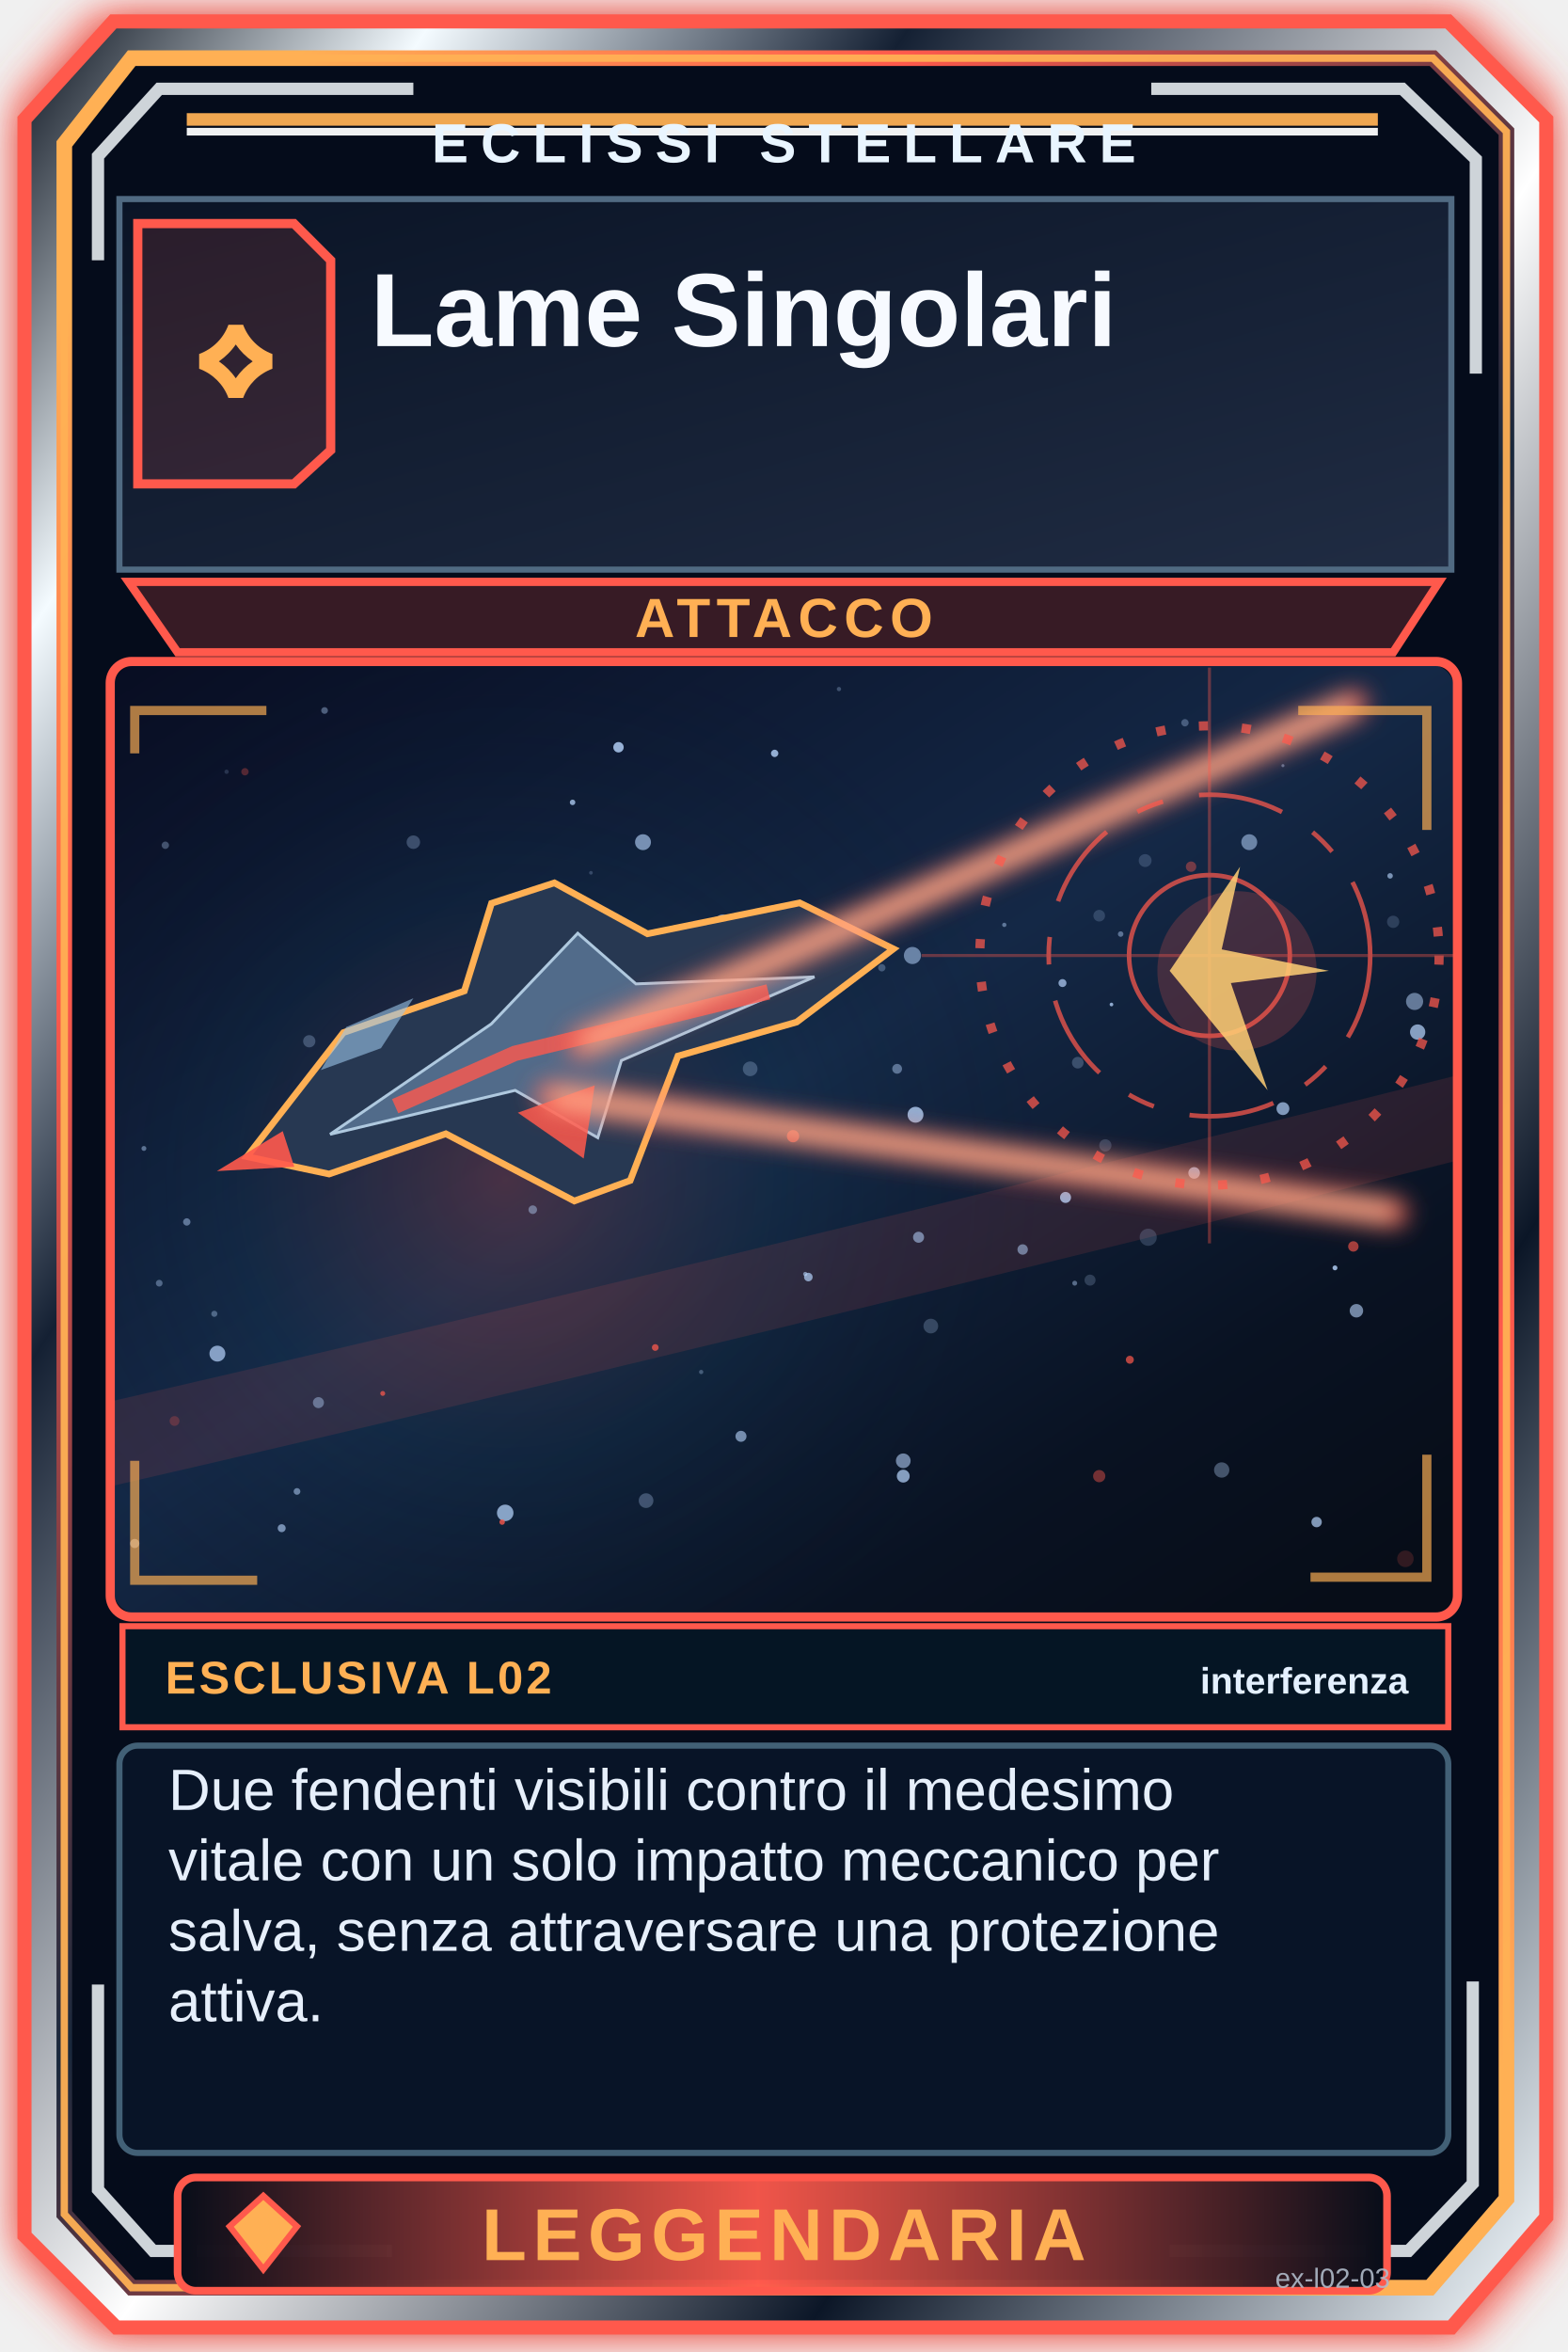
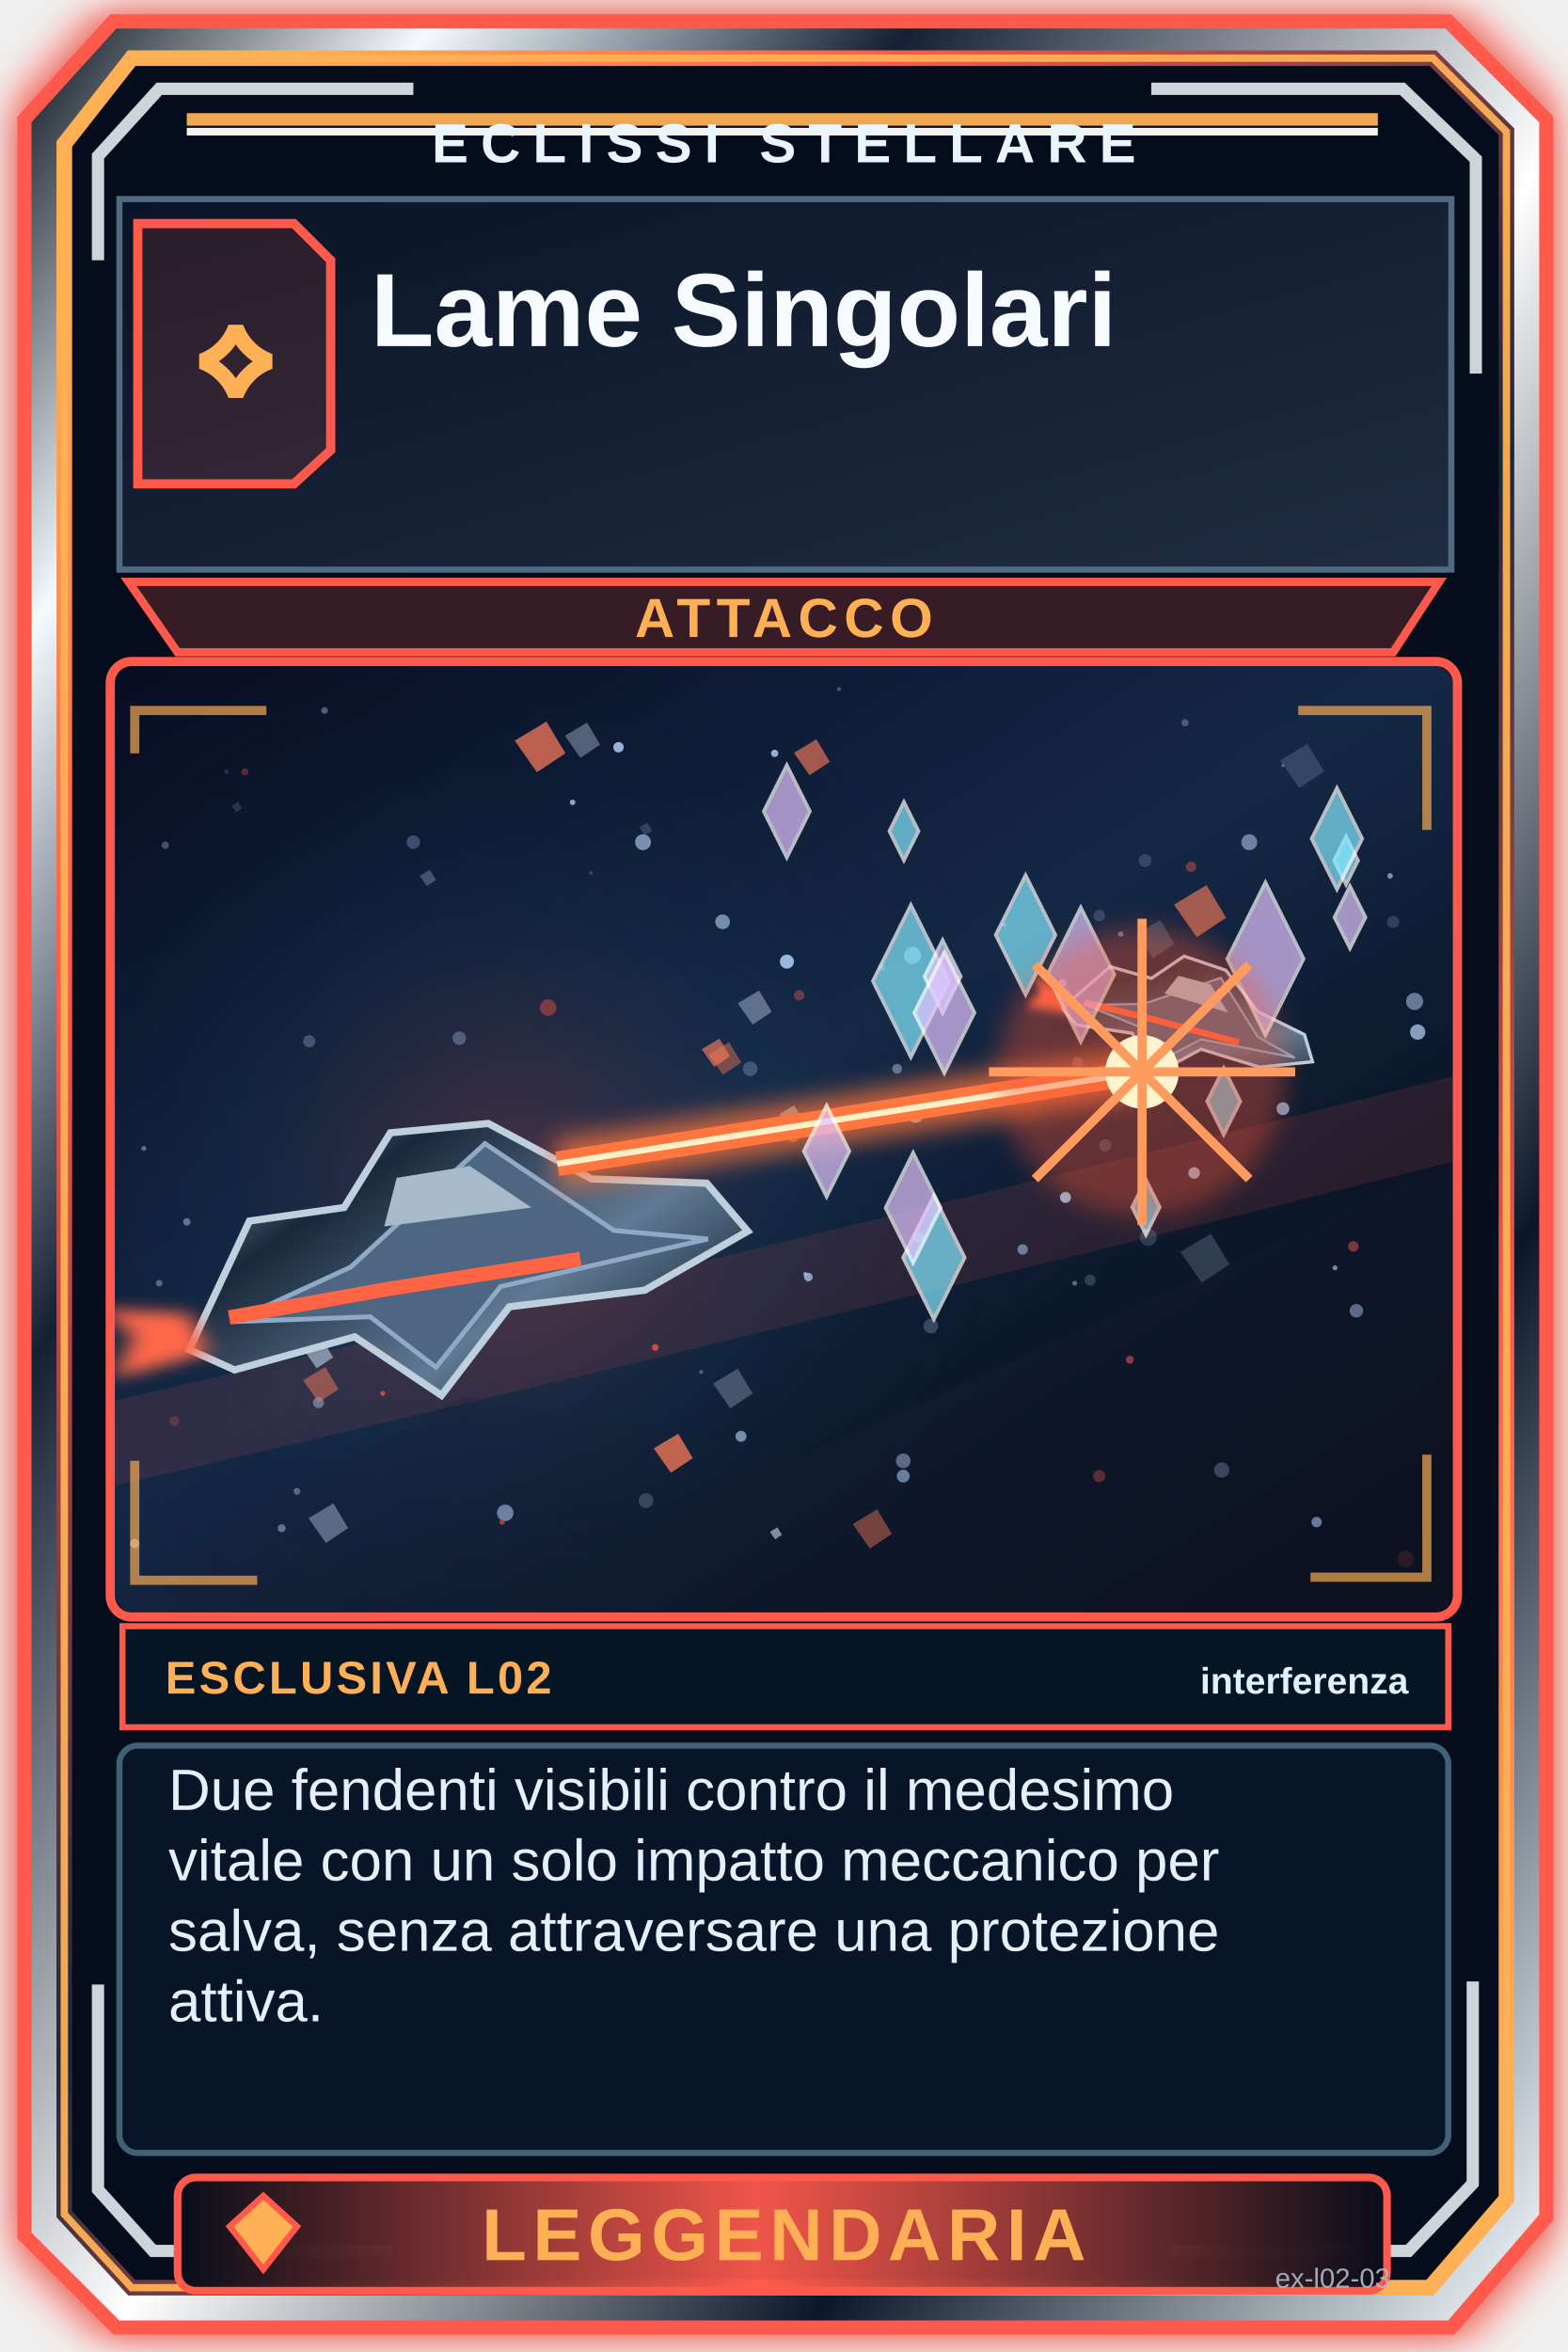
<svg xmlns="http://www.w3.org/2000/svg" width="512" height="768" viewBox="0 0 512 768" role="img" aria-label="Lame Singolari · ATTACCO · LEGGENDARIA">
  <defs>
    <linearGradient id="metal" x1="0" y1="0" x2="1" y2="1">
      <stop stop-color="#101824" />
      <stop offset=".13" stop-color="#f4fbff" />
      <stop offset=".29" stop-color="#142033" />
      <stop offset=".53" stop-color="#ffffff" />
      <stop offset=".76" stop-color="#0b1627" />
      <stop offset="1" stop-color="#f4fbff" />
    </linearGradient>
    <linearGradient id="rim" x1=".15" y1="0" x2=".87" y2="1">
      <stop stop-color="#ffb054" />
      <stop offset=".2" stop-color="#ff594c" />
      <stop offset=".52" stop-color="#19283c" />
      <stop offset=".78" stop-color="#ff594c" />
      <stop offset="1" stop-color="#ffb054" />
    </linearGradient>
    <linearGradient id="spaceSky" x1="0" y1="0" x2=".9" y2="1">
      <stop stop-color="#080d22" />
      <stop offset=".49" stop-color="#142846" />
      <stop offset=".82" stop-color="#091222" />
      <stop offset="1" stop-color="#070d18" />
    </linearGradient>
    <radialGradient id="planet">
      <stop stop-color="#ff594c" stop-opacity=".65" />
      <stop offset=".52" stop-color="#194761" stop-opacity=".42" />
      <stop offset="1" stop-color="#0a1529" stop-opacity=".05" />
    </radialGradient>
    <linearGradient id="titlePanel" x1="0" x2="1" y1="0" y2="1">
      <stop stop-color="#0a1426" />
      <stop offset="1" stop-color="#202c43" />
    </linearGradient>
    <linearGradient id="rarityShine" x1="0" y1="0" x2="1" y2="0">
      <stop stop-color="#070d19" />
      <stop offset=".48" stop-color="#ff594c" stop-opacity="0.94" />
      <stop offset="1" stop-color="#070d19" />
    </linearGradient>
    <filter id="rimGlow" x="-30%" y="-30%" width="160%" height="160%">
      <feGaussianBlur stdDeviation="6.8" />
    </filter>
    <filter id="beamGlow" x="-70%" y="-70%" width="240%" height="240%">
      <feGaussianBlur stdDeviation="4" />
    </filter>
    <clipPath id="artClip">
      <rect x="37" y="217" width="438" height="310" rx="8" />
    </clipPath>
  </defs>
  <path d="M37 7H473L505 39V724L474 760H38L8 730V39Z" fill="#030712" stroke="#ff594c" stroke-width="11.2" opacity="0.98" filter="url(#rimGlow)" />
  <path d="M37 7H473L505 39V724L474 760H38L8 730V39Z" fill="url(#metal)" stroke="#ff594c" stroke-width="4.6" />
  <path d="M43 19H468L492 43V718L467 747H43L21 723V47Z" fill="#050c1b" stroke="url(#rim)" stroke-width="5.1" />
  <path d="M43 19H468L492 43V718L467 747H43L21 723V47Z" fill="none" stroke="#ffb054" stroke-width="2.4" opacity="0.94" />
  <path d="M61 39H450" stroke="#ffb054" stroke-width="4.1" opacity="0.94" />
  <path d="M32 85V51L52 29H135 M376 29H458L482 52V122 M32 648V715L50 735H128 M382 735H460L481 713V647" fill="none" stroke="#f7fcff" stroke-width="4" opacity="0.83" />
  <path d="M61 43H450" stroke="#fff" stroke-width="2.5" opacity="0.94" />
  <text x="256" y="53" text-anchor="middle" fill="#e9f5ff" font-size="18" font-family="Arial, sans-serif" font-weight="700" letter-spacing="4">ECLISSI STELLARE</text>
  <path d="M39 65H474V186H39Z" fill="url(#titlePanel)" stroke="#506a82" stroke-width="2" />
  <path d="M45 73H96L108 85V147L96 158H45Z" fill="#ff594c" fill-opacity=".13" stroke="#ff594c" stroke-width="3" />
  <text x="77" y="128" text-anchor="middle" fill="#ffb054" font-family="Arial, sans-serif" font-size="40" font-weight="bold">⟡</text>
  <text x="121" y="113" fill="#f7faff" font-family="Arial,sans-serif" font-size="34" font-weight="800">Lame Singolari</text>
  <path d="M42 190H470L455 213H58Z" fill="#ff594c" fill-opacity=".20" stroke="#ff594c" stroke-width="2.7" />
  <text x="256" y="208" text-anchor="middle" fill="#ffb054" font-family="Arial,sans-serif" font-size="18" font-weight="900" letter-spacing="2">ATTACCO</text>
  <g clip-path="url(#artClip)">
    <rect x="37" y="217" width="438" height="310" fill="url(#spaceSky)" />
    <circle cx="165" cy="385" r="173" fill="url(#planet)" opacity=".34" />
    <path d="M12 477Q218 430 508 357" fill="none" stroke="#ff594c" stroke-width="27" opacity=".12" />
    <circle cx="459" cy="509" r="2.7" fill="#ff594c" opacity="0.17" />
    <circle cx="236" cy="301" r="2.4" fill="#b9d7ff" opacity="0.58" />
    <circle cx="70" cy="429" r="1.0" fill="#b9d7ff" opacity="0.36" />
    <circle cx="47" cy="375" r="0.8" fill="#b9d7ff" opacity="0.45" />
    <circle cx="328" cy="302" r="0.7" fill="#b9d7ff" opacity="0.45" />
    <circle cx="293" cy="349" r="1.6" fill="#b9d7ff" opacity="0.44" />
    <circle cx="179" cy="329" r="2.7" fill="#ff594c" opacity="0.41" />
    <circle cx="202" cy="244" r="1.7" fill="#b9d7ff" opacity="0.80" />
    <circle cx="361" cy="374" r="2.0" fill="#b9d7ff" opacity="0.20" />
    <circle cx="419" cy="362" r="2.1" fill="#b9d7ff" opacity="0.67" />
    <circle cx="44" cy="504" r="1.5" fill="#b9d7ff" opacity="0.63" />
    <circle cx="92" cy="499" r="1.3" fill="#b9d7ff" opacity="0.60" />
    <circle cx="125" cy="455" r="0.8" fill="#ff594c" opacity="0.71" />
    <circle cx="174" cy="395" r="1.4" fill="#b9d7ff" opacity="0.43" />
    <circle cx="352" cy="347" r="1.9" fill="#b9d7ff" opacity="0.25" />
    <circle cx="135" cy="275" r="2.2" fill="#b9d7ff" opacity="0.27" />
    <circle cx="101" cy="340" r="2.0" fill="#b9d7ff" opacity="0.27" />
    <circle cx="463" cy="337" r="2.5" fill="#b9d7ff" opacity="0.70" />
    <circle cx="259" cy="371" r="2.0" fill="#ff594c" opacity="0.70" />
    <circle cx="288" cy="316" r="1.2" fill="#b9d7ff" opacity="0.30" />
    <circle cx="210" cy="275" r="2.6" fill="#b9d7ff" opacity="0.61" />
    <circle cx="359" cy="299" r="1.9" fill="#b9d7ff" opacity="0.19" />
    <circle cx="193" cy="285" r="0.6" fill="#b9d7ff" opacity="0.23" />
    <circle cx="295" cy="477" r="2.4" fill="#b9d7ff" opacity="0.57" />
    <circle cx="57" cy="464" r="1.6" fill="#ff594c" opacity="0.24" />
    <circle cx="334" cy="408" r="1.7" fill="#b9d7ff" opacity="0.50" />
    <circle cx="387" cy="236" r="1.2" fill="#b9d7ff" opacity="0.32" />
    <circle cx="348" cy="391" r="1.8" fill="#b9d7ff" opacity="0.77" />
    <circle cx="455" cy="301" r="2.0" fill="#b9d7ff" opacity="0.18" />
    <circle cx="363" cy="328" r="0.6" fill="#b9d7ff" opacity="0.75" />
    <circle cx="261" cy="325" r="1.7" fill="#ff594c" opacity="0.38" />
    <circle cx="52" cy="419" r="1.1" fill="#b9d7ff" opacity="0.38" />
    <circle cx="242" cy="469" r="1.8" fill="#b9d7ff" opacity="0.60" />
    <circle cx="165" cy="494" r="2.7" fill="#b9d7ff" opacity="0.71" />
    <circle cx="375" cy="404" r="2.8" fill="#b9d7ff" opacity="0.19" />
    <circle cx="366" cy="305" r="0.9" fill="#b9d7ff" opacity="0.43" />
    <circle cx="369" cy="444" r="1.3" fill="#ff594c" opacity="0.70" />
    <circle cx="295" cy="482" r="2.1" fill="#b9d7ff" opacity="0.70" />
    <circle cx="104" cy="458" r="1.8" fill="#b9d7ff" opacity="0.42" />
    <circle cx="436" cy="414" r="0.8" fill="#b9d7ff" opacity="0.80" />
    <circle cx="298" cy="312" r="2.8" fill="#b9d7ff" opacity="0.52" />
    <circle cx="253" cy="246" r="1.2" fill="#b9d7ff" opacity="0.78" />
    <circle cx="442" cy="407" r="1.7" fill="#ff594c" opacity="0.62" />
    <circle cx="390" cy="383" r="1.9" fill="#b9d7ff" opacity="0.75" />
    <circle cx="374" cy="281" r="2.1" fill="#b9d7ff" opacity="0.19" />
    <circle cx="430" cy="497" r="1.7" fill="#b9d7ff" opacity="0.68" />
    <circle cx="399" cy="480" r="2.5" fill="#b9d7ff" opacity="0.34" />
    <circle cx="299" cy="364" r="2.6" fill="#b9d7ff" opacity="0.76" />
    <circle cx="359" cy="482" r="2.0" fill="#ff594c" opacity="0.43" />
    <circle cx="211" cy="490" r="2.4" fill="#b9d7ff" opacity="0.29" />
    <circle cx="229" cy="448" r="0.7" fill="#b9d7ff" opacity="0.31" />
    <circle cx="419" cy="250" r="0.5" fill="#b9d7ff" opacity="0.42" />
    <circle cx="97" cy="487" r="1.1" fill="#b9d7ff" opacity="0.52" />
    <circle cx="356" cy="418" r="1.8" fill="#b9d7ff" opacity="0.20" />
    <circle cx="389" cy="283" r="1.7" fill="#ff594c" opacity="0.41" />
    <circle cx="150" cy="339" r="2.2" fill="#b9d7ff" opacity="0.31" />
    <circle cx="187" cy="262" r="0.9" fill="#b9d7ff" opacity="0.73" />
    <circle cx="245" cy="349" r="2.4" fill="#b9d7ff" opacity="0.26" />
    <circle cx="74" cy="252" r="0.7" fill="#b9d7ff" opacity="0.17" />
    <circle cx="408" cy="275" r="2.6" fill="#b9d7ff" opacity="0.53" />
    <circle cx="80" cy="252" r="1.2" fill="#ff594c" opacity="0.30" />
    <circle cx="257" cy="314" r="2.3" fill="#b9d7ff" opacity="0.81" />
    <circle cx="443" cy="428" r="2.2" fill="#b9d7ff" opacity="0.59" />
    <circle cx="454" cy="286" r="0.9" fill="#b9d7ff" opacity="0.62" />
    <circle cx="462" cy="327" r="2.8" fill="#b9d7ff" opacity="0.50" />
    <circle cx="300" cy="404" r="1.8" fill="#b9d7ff" opacity="0.54" />
    <circle cx="164" cy="497" r="0.9" fill="#ff594c" opacity="0.78" />
    <circle cx="264" cy="417" r="1.4" fill="#b9d7ff" opacity="0.68" />
    <circle cx="71" cy="442" r="2.6" fill="#b9d7ff" opacity="0.69" />
    <circle cx="54" cy="276" r="1.2" fill="#b9d7ff" opacity="0.32" />
    <circle cx="351" cy="419" r="0.8" fill="#b9d7ff" opacity="0.43" />
    <circle cx="347" cy="321" r="1.3" fill="#b9d7ff" opacity="0.69" />
    <circle cx="214" cy="440" r="1.1" fill="#ff594c" opacity="0.73" />
    <circle cx="61" cy="399" r="1.2" fill="#b9d7ff" opacity="0.46" />
    <circle cx="106" cy="232" r="1.1" fill="#b9d7ff" opacity="0.38" />
    <circle cx="274" cy="225" r="0.7" fill="#b9d7ff" opacity="0.28" />
    <circle cx="304" cy="433" r="2.4" fill="#b9d7ff" opacity="0.24" />
    <circle cx="263" cy="416" r="0.7" fill="#b9d7ff" opacity="0.58" />
-     <g transform="translate(185 340) rotate(-18) scale(0.72)">
-       <path d="M-154 5 L-95 -35 L-37 -36 L-13 -70 L17 -70 L50 -35 L120 -27 L154 6 L102 24 L46 22 L8 69 L-19 70 L-65 23 L-121 24 Z" fill="#273852" stroke="#ffb054" stroke-width="3" />
-       <path d="M-115 7 L-30 -18 L20 -45 L38 -15 L116 7 L21 16 L0 46 L-29 14Z" fill="#516b8a" stroke="#afc9df" stroke-width="1.3" />
-       <path d="M-83 4 L-24 -2 L28 2 L94 7" fill="none" stroke="#ff594c" stroke-width="7" opacity=".8" />
-       <path d="M-31 24 L-9 53 L6 23" fill="#ff594c" opacity=".85" />
-       <path d="M-135 -1 L-169 7 L-135 16" fill="#ff594c" opacity=".9" />
-       <path d="M-110 -22 L-81 -23 L-60 -40 L-93 -37 Z" fill="#99c4e8" opacity=".6" />
+     <g data-attack-scene="quartz" data-attack-id="ex-l02-03" data-attack-signature="58d9992f">
+       <defs>
+         <linearGradient id="atkSteel" x1="0" y1="0" x2="1" y2="1">
+           <stop stop-color="#829db3" />
+           <stop offset=".25" stop-color="#19283c" />
+           <stop offset=".65" stop-color="#607a93" />
+           <stop offset="1" stop-color="#0c1b2c" />
+         </linearGradient>
+       </defs>
+       <path d="M40 518L151 456L263 475L475 379V529H40Z" fill="#1a1d37" opacity=".26" />
+       <path d="M98.96 450.71l7.254 -4.352l4.352 7.254l-6.529 4.352Z" fill="#f47857" opacity="0.497" />
+       <path d="M184.516 240.256l7.195 -4.317l4.317 7.195l-6.476 4.317Z" fill="#9bacc3" opacity="0.486" />
+       <path d="M99.254 440.829l5.968 -3.581l3.581 5.968l-5.371 3.581Z" fill="#9bacc3" opacity="0.77" />
+       <path d="M231.447 344.289l6.673 -4.004l4.004 6.673l-6.006 4.004Z" fill="#f47857" opacity="0.449" />
+       <path d="M371.118 305.09l7.797 -4.678l4.678 7.797l-7.018 4.678Z" fill="#9bacc3" opacity="0.26" />
+       <path d="M385.496 408.807l10.025 -6.015l6.015 10.025l-9.023 6.015Z" fill="#9bacc3" opacity="0.254" />
+       <path d="M278.489 497.664l7.983 -4.79l4.79 7.983l-7.184 4.79Z" fill="#f47857" opacity="0.448" />
+       <path d="M232.856 451.771l8.104 -4.863l4.863 8.104l-7.294 4.863Z" fill="#9bacc3" opacity="0.373" />
+       <path d="M100.762 495.743l8.091 -4.855l4.855 8.091l-7.282 4.855Z" fill="#9bacc3" opacity="0.52" />
+       <path d="M383.409 295.394l10.648 -6.389l6.389 10.648l-9.583 6.389Z" fill="#f47857" opacity="0.645" />
+       <path d="M251.435 500.191l2.463 -1.478l1.478 2.463l-2.217 1.478Z" fill="#9bacc3" opacity="0.784" />
+       <path d="M208.748 270.161l2.633 -1.58l1.58 2.633l-2.37 1.58Z" fill="#9bacc3" opacity="0.25" />
+       <path d="M213.514 472.934l7.974 -4.785l4.785 7.974l-7.177 4.785Z" fill="#f47857" opacity="0.772" />
+       <path d="M240.952 327.605l6.944 -4.166l4.166 6.944l-6.249 4.166Z" fill="#9bacc3" opacity="0.554" />
+       <path d="M75.656 263.117l2.104 -1.262l1.262 2.104l-1.893 1.262Z" fill="#9bacc3" opacity="0.213" />
+       <path d="M168.107 241.832l10.346 -6.208l6.208 10.346l-9.312 6.208Z" fill="#f47857" opacity="0.752" />
+       <path d="M137.072 285.999l3.322 -1.993l1.993 3.322l-2.99 1.993Z" fill="#9bacc3" opacity="0.367" />
+       <path d="M254.583 363.789l4.784 -2.87l2.87 4.784l-4.305 2.87Z" fill="#9bacc3" opacity="0.79" />
+       <path d="M229.17 342.599l5.789 -3.473l3.473 5.789l-5.21 3.473Z" fill="#f47857" opacity="0.667" />
+       <path d="M418.053 248.295l8.977 -5.386l5.386 8.977l-8.079 5.386Z" fill="#9bacc3" opacity="0.235" />
+       <path d="M401.958 332.101l2.36 -1.416l1.416 2.36l-2.124 1.416Z" fill="#9bacc3" opacity="0.76" />
+       <path d="M259.271 245.807l7.341 -4.405l4.405 7.341l-6.607 4.405Z" fill="#f47857" opacity="0.651" />
+       <g transform="translate(149 411) rotate(-11) scale(0.78)">
+         <path d="M-117 16L-82 -32L-42 -30L-17 -57L24 -53L62 -22L109 -11L122 12L75 28L18 24L-17 55L-48 24L-100 28Z" fill="url(#atkSteel)" stroke="#bed0de" stroke-width="3" />
+         <path d="M-97 8L-44 -5L21 -45L67 1L105 12L16 15L-17 43L-40 17Z" fill="#4e6681" stroke="#8faac6" stroke-width="2" />
+         <path d="M-98 6L-30 7L51 10" stroke="#ff6545" stroke-width="6" fill="none" />
+         <path d="M-114 1L-151 -8L-139 6L-151 22L-109 19Z" fill="#ff6748" filter="url(#beamGlow)" />
+         <path d="M-27 -19L-18 -38L13 -37L35 -15Z" fill="#a8bbcb" />
+       </g>
+       <g transform="translate(388 333) rotate(13) scale(0.35)">
+         <path d="M-117 16L-82 -32L-42 -30L-17 -57L24 -53L62 -22L109 -11L122 12L75 28L18 24L-17 55L-48 24L-100 28Z" fill="url(#atkSteel)" stroke="#bed0de" stroke-width="3" />
+         <path d="M-97 8L-44 -5L21 -45L67 1L105 12L16 15L-17 43L-40 17Z" fill="#4e6681" stroke="#8faac6" stroke-width="2" />
+         <path d="M-98 6L-30 7L51 10" stroke="#ff6545" stroke-width="6" fill="none" />
+         <path d="M-114 1L-151 -8L-139 6L-151 22L-109 19Z" fill="#ff6748" filter="url(#beamGlow)" />
+         <path d="M-27 -19L-18 -38L13 -37L35 -15Z" fill="#a8bbcb" />
+       </g>
+       <path d="M182 380L373 350" stroke="#ff763e" stroke-width="16" opacity=".75" filter="url(#beamGlow)" />
+       <path d="M182 380L373 350" stroke="#ff763e" stroke-width="8" />
+       <path d="M182 380L373 350" stroke="#fff0c8" stroke-width="2" />
+       <path d="M269.967 361.072L277.376 375.891L269.967 390.711L262.557 375.891Z" fill="#e1c5ff" opacity=".7" stroke="#fff" stroke-width="1.2" />
+       <path d="M305.003 390.55L315.05 410.644L305.003 430.737L294.957 410.644Z" fill="#83e8ff" opacity=".7" stroke="#fff" stroke-width="1.2" />
+       <path d="M298.218 376.457L307.185 394.391L298.218 412.325L289.251 394.391Z" fill="#e1c5ff" opacity=".7" stroke="#fff" stroke-width="1.2" />
+       <path d="M297.49 295.578L309.877 320.352L297.49 345.126L285.103 320.352Z" fill="#83e8ff" opacity=".7" stroke="#fff" stroke-width="1.2" />
+       <path d="M307.859 307.048L313.76 318.851L307.859 330.653L301.957 318.851Z" fill="#e1c5ff" opacity=".7" stroke="#fff" stroke-width="1.2" />
+       <path d="M439.623 273.213L443.513 280.992L439.623 288.772L435.733 280.992Z" fill="#83e8ff" opacity=".7" stroke="#fff" stroke-width="1.2" />
+       <path d="M308.422 311.035L318.243 330.678L308.422 350.32L298.601 330.678Z" fill="#e1c5ff" opacity=".7" stroke="#fff" stroke-width="1.2" />
+       <path d="M374.243 385.232L378.711 394.168L374.243 403.104L369.775 394.168Z" fill="#83e8ff" opacity=".7" stroke="#fff" stroke-width="1.2" />
+       <path d="M256.972 249.914L264.486 264.942L256.972 279.971L249.458 264.942Z" fill="#e1c5ff" opacity=".7" stroke="#fff" stroke-width="1.2" />
+       <path d="M295.22 261.915L299.958 271.39L295.22 280.864L290.483 271.39Z" fill="#83e8ff" opacity=".7" stroke="#fff" stroke-width="1.2" />
+       <path d="M352.977 296.383L363.907 318.242L352.977 340.102L342.048 318.242Z" fill="#e1c5ff" opacity=".7" stroke="#fff" stroke-width="1.2" />
+       <path d="M436.638 257.393L444.872 273.86L436.638 290.327L428.405 273.86Z" fill="#83e8ff" opacity=".7" stroke="#fff" stroke-width="1.2" />
+       <path d="M413.279 288.198L425.72 313.079L413.279 337.96L400.839 313.079Z" fill="#e1c5ff" opacity=".7" stroke="#fff" stroke-width="1.2" />
+       <path d="M334.956 285.836L344.681 305.286L334.956 324.736L325.231 305.286Z" fill="#83e8ff" opacity=".7" stroke="#fff" stroke-width="1.2" />
+       <path d="M440.898 289.428L445.945 299.522L440.898 309.615L435.851 299.522Z" fill="#e1c5ff" opacity=".7" stroke="#fff" stroke-width="1.2" />
+       <path d="M399.665 348.837L405.063 359.632L399.665 370.428L394.268 359.632Z" fill="#83e8ff" opacity=".7" stroke="#fff" stroke-width="1.2" />
+       <circle cx="373" cy="350" r="47" fill="#f85230" opacity=".36" filter="url(#beamGlow)" />
+       <circle cx="373" cy="350" r="12" fill="#fff4cc" />
+       <path d="M323 350H423M373 300V400M338 315L408 385M338 385L408 315" stroke="#ff9b5e" stroke-width="3" />
    </g>
-     <g filter="url(#beamGlow)">
-       <path d="M190 341 L442 230 M180 358 L455 396" stroke="#ff594c" stroke-width="9" stroke-linecap="round" />
-       <path d="M190 341 L442 230 M180 358 L455 396" stroke="#fff3c2" stroke-width="2.4" />
-     </g>
-     <g fill="none" stroke="#ff594c" opacity=".72">
-       <circle cx="395" cy="312" r="75" stroke-width="3" stroke-dasharray="3 11" />
-       <circle cx="395" cy="312" r="52.5" stroke-width="1.5" stroke-dasharray="28 12 9 12" />
-       <circle cx="395" cy="312" r="26.25" stroke-width="1.5" />
-       <path d="M301 312H489 M395 218V406" stroke-width="1" opacity=".5" />
-     </g>
-     <circle cx="404" cy="317" r="26" fill="#ff594c" opacity=".21" />
-     <path d="M382 317l23 -34l-6 27l35 7l-32 4l12 35z" fill="#ffcf74" opacity=".85" />
    <path d="M44 246V232H87 M424 232h42v39 M44 477v39h40 M428 515h38v-40" stroke="#ffb054" stroke-width="3" fill="none" opacity=".67" />
  </g>
  <rect x="36" y="216" width="440" height="312" rx="7" fill="none" stroke="#ff594c" stroke-width="3" />
  <path d="M40 531H473V564H40Z" fill="#051524" stroke="#ff594c" stroke-width="2" />
  <text x="54" y="553" fill="#ffb054" font-family="Arial,sans-serif" font-size="15" font-weight="bold" letter-spacing="1">ESCLUSIVA L02</text>
  <text x="460" y="553" text-anchor="end" fill="#e4f0ff" font-family="Arial,sans-serif" font-size="12" font-weight="bold">interferenza</text>
  <rect x="39" y="570" width="434" height="133" rx="6" fill="#081427" stroke="#426076" stroke-width="2" />
  <text x="55" y="591" fill="#e6effb" font-size="19" font-family="Arial,sans-serif">Due fendenti visibili contro il medesimo</text>
  <text x="55" y="614" fill="#e6effb" font-size="19" font-family="Arial,sans-serif">vitale con un solo impatto meccanico per</text>
  <text x="55" y="637" fill="#e6effb" font-size="19" font-family="Arial,sans-serif">salva, senza attraversare una protezione</text>
  <text x="55" y="660" fill="#e6effb" font-size="19" font-family="Arial,sans-serif">attiva.</text>
  <rect x="58" y="711" width="395" height="37" rx="6" fill="url(#rarityShine)" stroke="#ff594c" stroke-width="2.5" />
  <path d="M75 727l11 -10l11 10l-11 14Z" fill="#ffb054" stroke="#ff594c" stroke-width="2" />
  <text x="256" y="738" fill="#ffb054" text-anchor="middle" font-family="Arial,sans-serif" font-size="24" font-weight="900" letter-spacing="2">LEGGENDARIA</text>
  <text x="454" y="747" fill="#afbac9" font-family="Arial,sans-serif" font-size="9" text-anchor="end" opacity=".9">ex-l02-03</text>
</svg>
